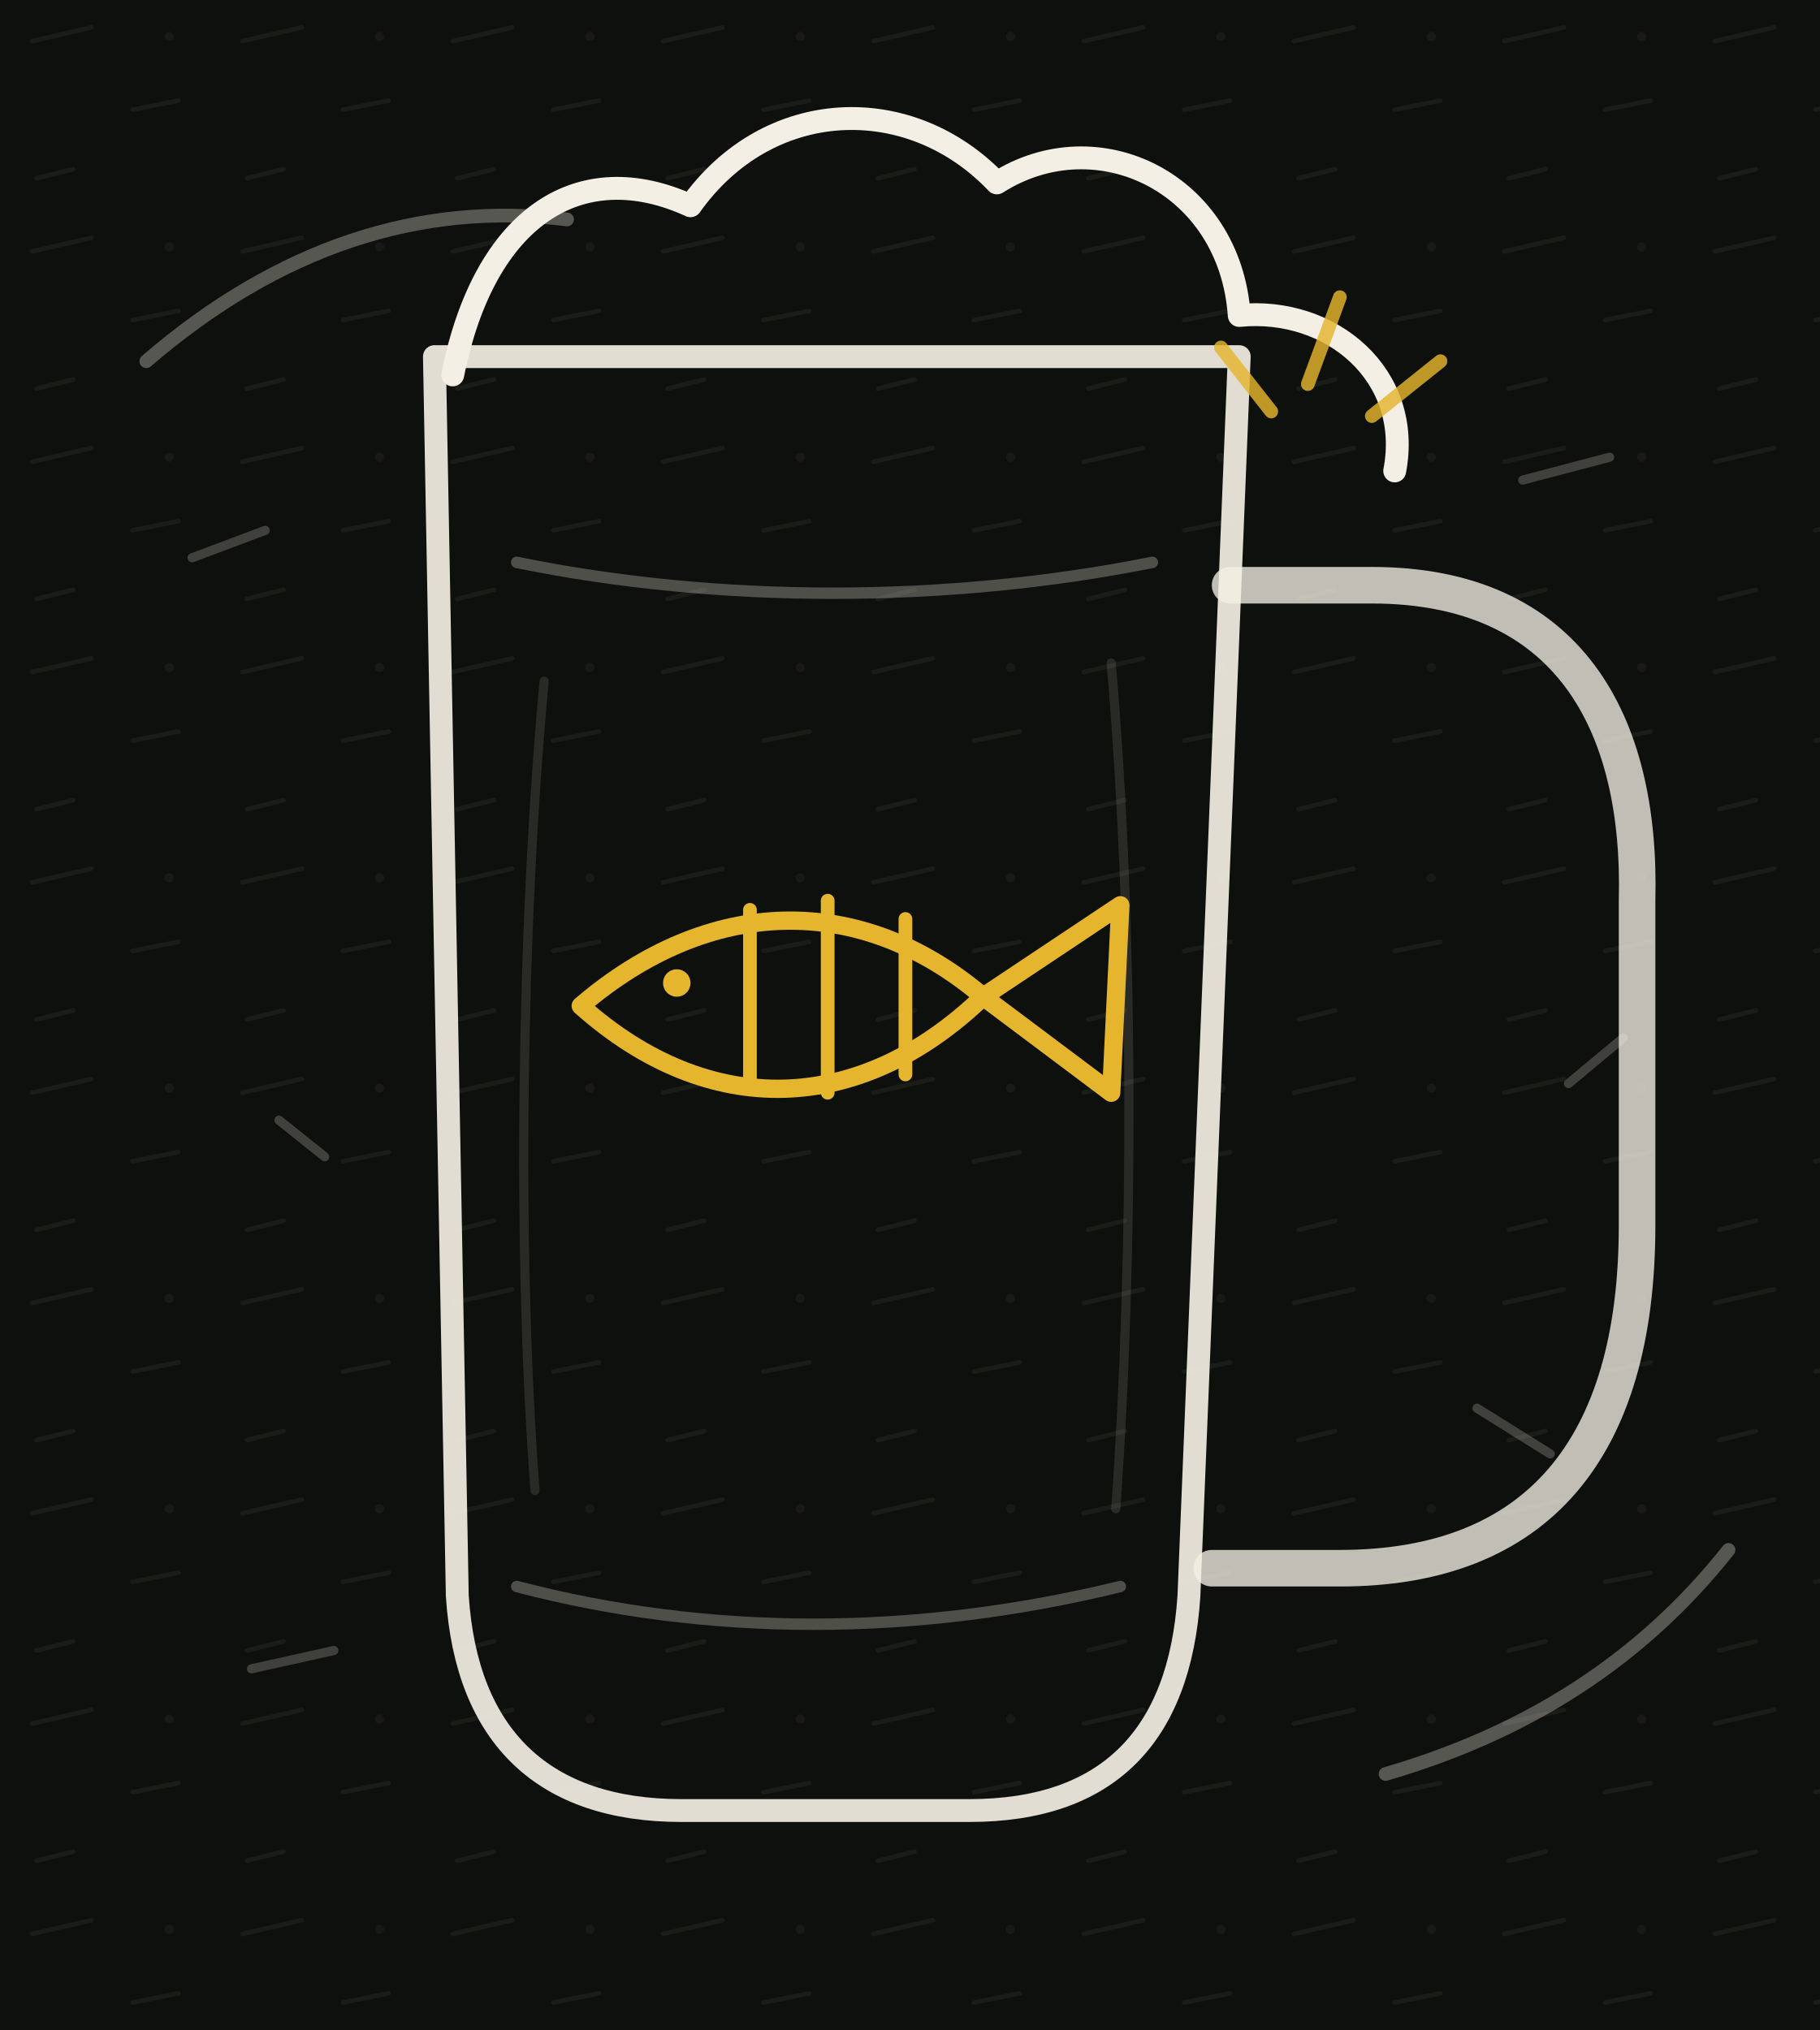
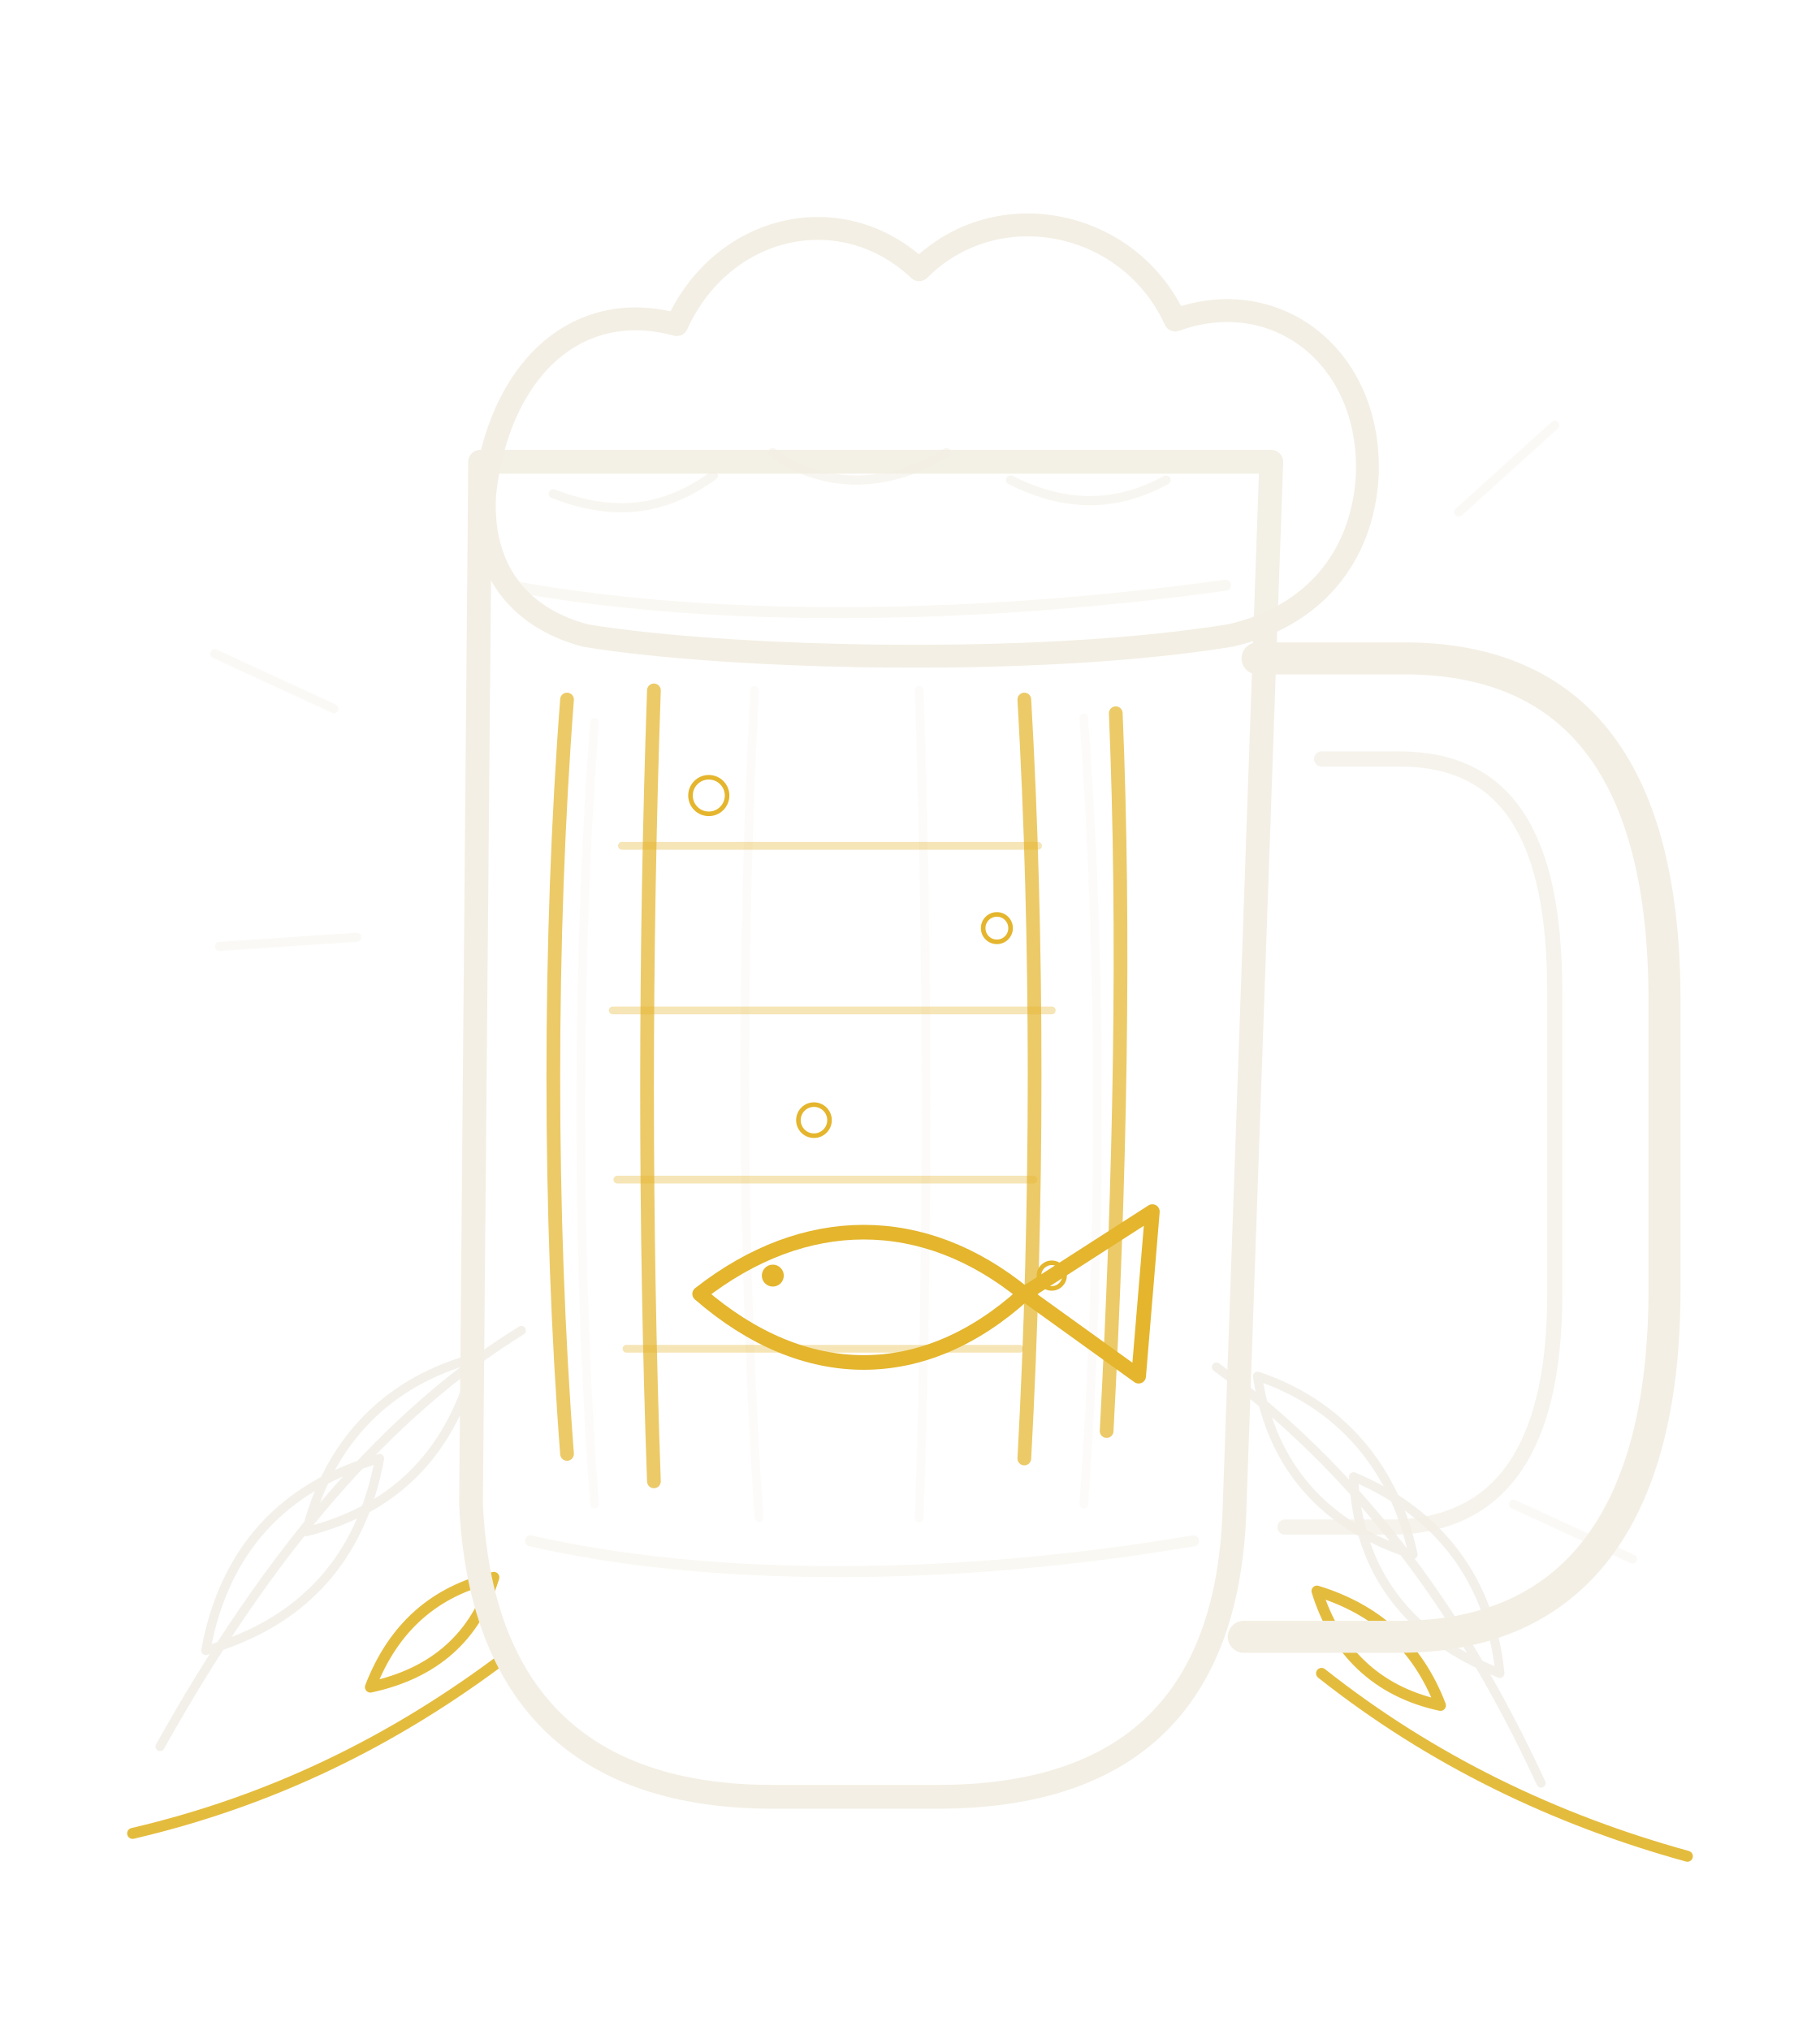
<svg xmlns="http://www.w3.org/2000/svg" viewBox="0 0 398 444" preserveAspectRatio="xMidYMid meet">
-   <defs>
-     <pattern id="dust" width="46" height="46" patternUnits="userSpaceOnUse">
-       <path d="M7 9l13-3M29 24l10-2M8 39l8-2" stroke="#f3efe4" stroke-opacity=".055" stroke-linecap="round" />
-       <circle cx="37" cy="8" r="1" fill="#f3efe4" fill-opacity=".05" />
-     </pattern>
-   </defs>
-   <rect width="398" height="444" fill="#0e100d" />
-   <rect width="398" height="444" fill="url(#dust)" />
+   <rect width="398" height="444" fill="none" />
  <g fill="none" stroke-linecap="round" stroke-linejoin="round">
+     <g stroke="#e8e2d5" stroke-width="2" opacity=".5">
+       <path d="M35 382c24-43 50-73 79-91M45 361c4-22 17-36 38-42-4 22-17 36-38 42ZM67 335c5-20 18-33 37-38-5 20-17 33-37 38Z" />
+       <path d="M337 390c-18-39-41-69-71-91M328 366c-2-20-13-35-32-43 1 21 12 35 32 43ZM309 340c-4-19-16-33-34-39 3 20 15 33 34 39Z" />
+     </g>
+     <g stroke="#e2b62d" stroke-width="2.4" opacity=".92">
+       <path d="M29 401c30-7 57-20 82-39M369 406c-29-8-56-21-80-40" />
+       <path d="M81 369c5-13 14-21 27-24-4 13-13 21-27 24ZM315 373c-5-13-14-21-27-25 4 13 13 22 27 25Z" />
+     </g>
    <g stroke="#f3efe4">
-       <path d="M95 78h176l-11 271c-2 31-18 47-48 47h-63c-30 0-47-16-49-47L95 78Z" stroke-width="5" opacity=".92" />
-       <path d="M269 128h31c43 0 59 30 58 69v71c0 49-22 75-65 75h-28" stroke-width="8" opacity=".78" />
-       <path d="M99 82c7-35 28-48 52-37 17-24 48-25 67-5 22-14 51 0 53 29 20-2 38 13 34 34" stroke-width="5" />
-       <path d="M113 123c44 9 94 9 139 0M113 347c42 11 87 11 132 0" stroke-width="2.5" opacity=".28" />
-       <path d="M119 149c-5 53-6 125-2 177M243 145c5 58 5 129 1 185" stroke-width="2" opacity=".12" />
-       <path d="M32 79c29-25 60-35 92-31M303 388c31-9 56-25 75-49" stroke-width="3" opacity=".32" />
+       <path d="M105 101h173l-8 228c-1 43-23 64-65 64h-36c-42 0-64-22-66-64l2-228Z" stroke-width="5.2" />
+       <path d="M275 144h32c38 0 57 25 57 75v63c0 50-20 76-58 76h-34" stroke-width="7" />
+       <path d="M289 166h17c23 0 34 16 34 51v66c0 34-12 51-36 51h-23" stroke-width="3.3" opacity=".72" />
+       <path d="M111 128c42 8 99 8 157 0M116 337c39 9 92 9 145 0" stroke-width="2.4" opacity=".45" />
+       <path d="M130 158c-4 52-4 118 0 171M165 151c-3 58-3 124 1 181M201 151c2 58 2 124 0 181M237 157c4 54 4 117 0 172" stroke-width="1.9" opacity=".23" />
+     </g>
+     <g stroke="#f3efe4" fill="#f3efe4" fill-opacity=".035">
+       <path d="M106 108c3-27 20-43 42-37 10-22 36-28 53-12 17-17 46-11 56 11 22-8 43 8 42 34-1 18-12 31-30 35-43 7-111 5-141 0-15-4-23-15-22-31Z" stroke-width="5" />
+       <path d="M121 108c13 5 24 4 35-4M169 99c11 8 25 8 38 0M221 105c12 6 23 6 34 0" stroke-width="2" opacity=".55" />
    </g>
    <g stroke="#e4b52d">
-       <path d="M127 220c28-24 61-25 88-2-27 26-60 27-88 2Z" stroke-width="4" />
-       <path d="M215 218l30-20-2 41Z" stroke-width="4" />
-       <circle cx="148" cy="215" r="3" fill="#e4b52d" stroke="none" />
-       <path d="M164 199v39M181 197v42M198 201v34" stroke-width="3" />
+       <path d="M124 153c-4 52-4 113 0 165M143 151c-2 58-2 117 0 173M224 153c3 52 3 111 0 166M244 156c2 48 1 101-2 157" stroke-width="3" opacity=".72" />
+       <path d="M136 185h91M134 221h96M135 258h91M137 295h86" stroke-width="1.7" opacity=".35" />
+       <circle cx="155" cy="174" r="4" />
+       <circle cx="218" cy="203" r="3" />
+       <circle cx="178" cy="245" r="3.4" />
+       <circle cx="230" cy="279" r="2.8" />
    </g>
-     <g stroke="#e4b52d" stroke-width="3" opacity=".82">
-       <path d="M286 84l7-19M300 91l15-12M278 90l-11-14" />
+     <g stroke="#e4b52d" stroke-width="3.2">
+       <path d="M153 283c23-18 49-18 71 0-22 20-48 20-71 0Z" />
+       <path d="M224 283l28-18-3 36Z" />
+       <circle cx="169" cy="279" r="2.4" fill="#e4b52d" stroke="none" />
    </g>
-     <g stroke="#f3efe4" stroke-width="2" opacity=".22">
-       <path d="M42 122l16-6M333 105l19-5M55 365l18-4M323 308l16 10M61 245l10 8M343 237l12-10" />
+     <g stroke="#f3efe4" stroke-width="2" opacity=".35">
+       <path d="M73 155l-26-12M78 205l-30 2M319 112l21-19M331 329l26 12" />
    </g>
  </g>
</svg>
